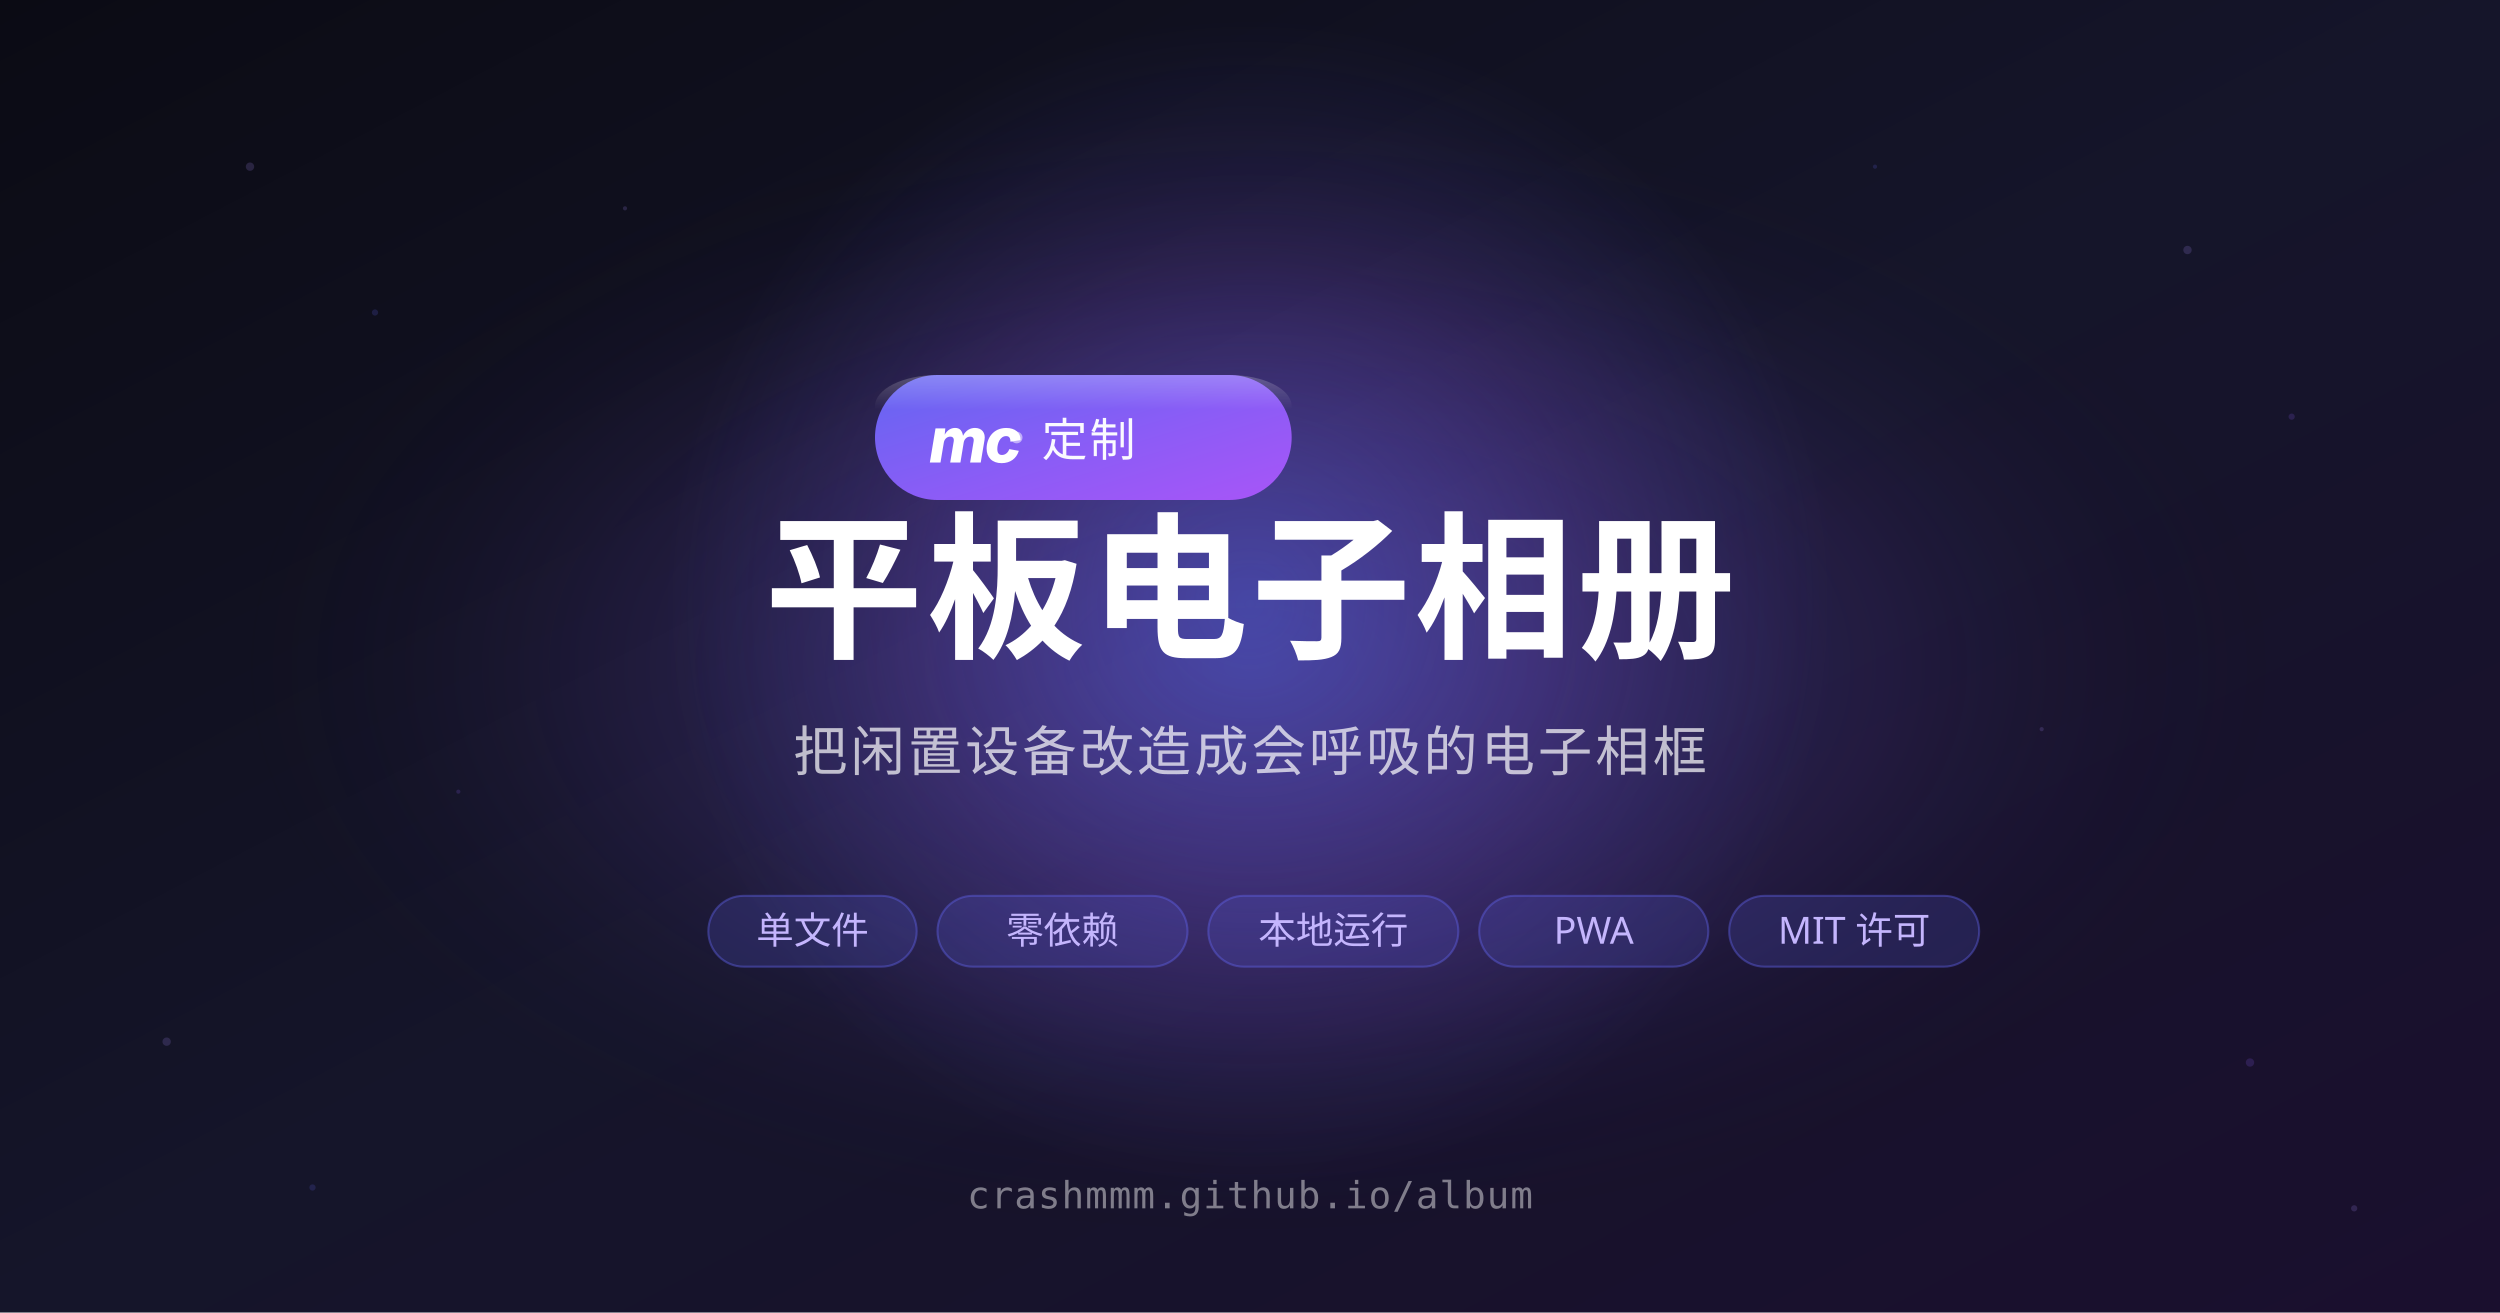
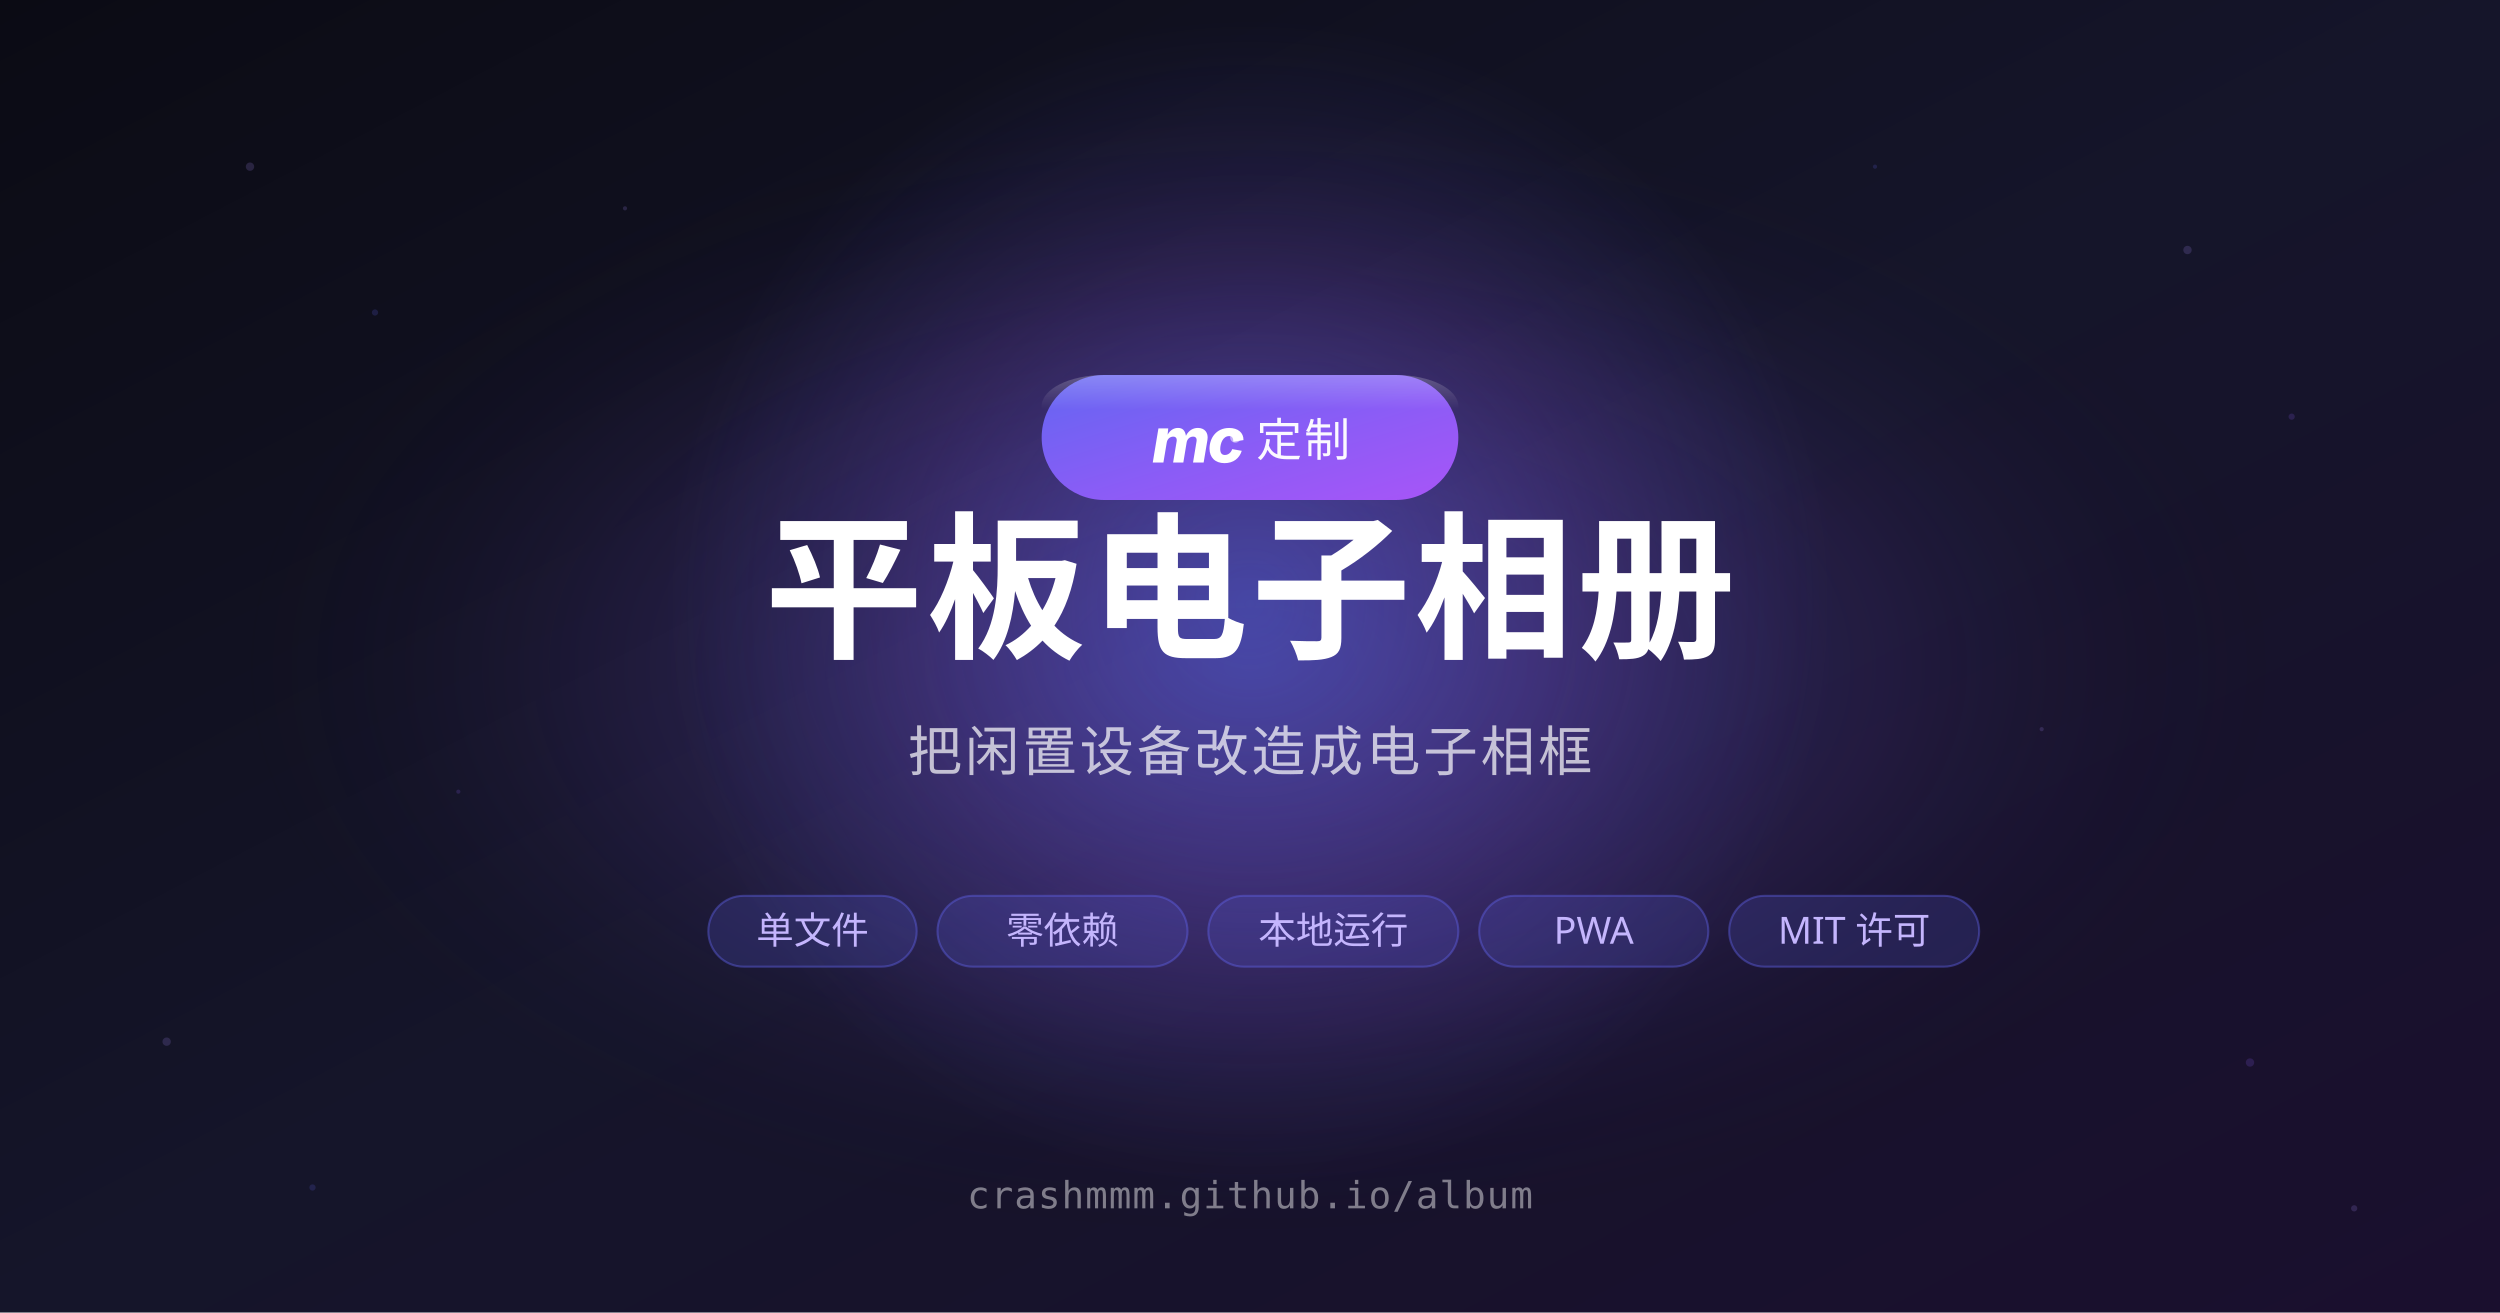
<svg xmlns="http://www.w3.org/2000/svg" width="1200" height="630" viewBox="0 0 1200 630">
  <defs>
    <linearGradient id="bg" x1="0%" y1="0%" x2="100%" y2="100%">
      <stop offset="0%" stop-color="#0b0b14" />
      <stop offset="50%" stop-color="#15152a" />
      <stop offset="100%" stop-color="#1a0f2e" />
    </linearGradient>
    <radialGradient id="glow" cx="50%" cy="50%" r="50%">
      <stop offset="0%" stop-color="#6366f1" stop-opacity="0.35" />
      <stop offset="60%" stop-color="#8b5cf6" stop-opacity="0.10" />
      <stop offset="100%" stop-color="#000000" stop-opacity="0" />
    </radialGradient>
    <linearGradient id="mc" x1="0%" y1="0%" x2="100%" y2="100%">
      <stop offset="0%" stop-color="#6366f1" />
      <stop offset="55%" stop-color="#8b5cf6" />
      <stop offset="100%" stop-color="#a855f7" />
    </linearGradient>
    <linearGradient id="shine" x1="0%" y1="0%" x2="0%" y2="100%">
      <stop offset="0%" stop-color="white" stop-opacity="0.22" />
      <stop offset="55%" stop-color="white" stop-opacity="0" />
    </linearGradient>
    <radialGradient id="blob" cx="50%" cy="50%" r="50%">
      <stop offset="0%" stop-color="#6366f1" stop-opacity="0.45" />
      <stop offset="60%" stop-color="#8b5cf6" stop-opacity="0.15" />
      <stop offset="100%" stop-color="#6366f1" stop-opacity="0" />
    </radialGradient>
  </defs>
  <rect width="1200" height="630" fill="url(#bg)" />
  <ellipse cx="600" cy="320" rx="500" ry="280" fill="url(#glow)" />
  <g opacity="0.18">
    <circle cx="120" cy="80" r="2" fill="#a78bfa" />
    <circle cx="180" cy="150" r="1.5" fill="#6366f1" />
    <circle cx="1050" cy="120" r="2" fill="#a78bfa" />
    <circle cx="1100" cy="200" r="1.5" fill="#8b5cf6" />
    <circle cx="80" cy="500" r="2" fill="#a78bfa" />
    <circle cx="150" cy="570" r="1.5" fill="#6366f1" />
    <circle cx="1080" cy="510" r="2" fill="#8b5cf6" />
    <circle cx="1130" cy="580" r="1.5" fill="#a78bfa" />
    <circle cx="300" cy="100" r="1" fill="#a78bfa" />
    <circle cx="900" cy="80" r="1" fill="#6366f1" />
    <circle cx="220" cy="380" r="1" fill="#8b5cf6" />
    <circle cx="980" cy="350" r="1" fill="#a78bfa" />
  </g>
  <g transform="translate(600, 290)">
    <circle cx="0" cy="0" r="280" fill="url(#blob)" />
-     <g transform="translate(-180, -110)">
+     <g transform="translate(-100, -110)">
      <rect x="0" y="0" width="200" height="60" rx="30" fill="url(#mc)" />
      <rect x="0" y="0" width="200" height="30" rx="30" fill="url(#shine)" />
-       <text x="26" y="42" font-family="-apple-system, BlinkMacSystemFont, Segoe UI, system-ui, sans-serif" font-size="30" font-weight="800" fill="white" letter-spacing="-1.2" font-style="italic">mc</text>
-       <circle cx="68" cy="30" r="2.8" fill="white" opacity="0.5" />
-       <text x="80" y="39" font-family="PingFang SC, Microsoft YaHei, system-ui, sans-serif" font-size="22" font-weight="500" fill="white" fill-opacity="0.96" letter-spacing="1">定制</text>
+       <g transform="translate(53, 0)">
+         <text x="0" y="42" font-family="-apple-system, BlinkMacSystemFont, Segoe UI, system-ui, sans-serif" font-size="30" font-weight="800" fill="white" letter-spacing="-1.2" font-style="italic">mc</text>
+         <circle cx="40" cy="30" r="2.5" fill="white" opacity="0.5" />
+         <text x="50" y="39" font-family="PingFang SC, Microsoft YaHei, system-ui, sans-serif" font-size="22" font-weight="500" fill="white" fill-opacity="0.96" letter-spacing="1">定制</text>
+       </g>
    </g>
    <text x="0" y="20" text-anchor="middle" font-family="PingFang SC, Microsoft YaHei, system-ui, sans-serif" font-size="76" font-weight="700" fill="white" letter-spacing="2">平板电子相册</text>
-     <text x="0" y="80" text-anchor="middle" font-family="PingFang SC, Microsoft YaHei, system-ui, sans-serif" font-size="26" font-weight="400" fill="rgba(255,255,255,0.7)" letter-spacing="1.5">把闲置设备改造成会呼吸的电子相框</text>
+     <text x="0" y="80" text-anchor="middle" font-family="PingFang SC, Microsoft YaHei, system-ui, sans-serif" font-size="26" font-weight="400" fill="rgba(255,255,255,0.7)" letter-spacing="1.5">把闲置设备改造成电子相框</text>
    <g transform="translate(-260, 140)" font-family="PingFang SC, system-ui, sans-serif" font-size="18" font-weight="500">
      <g>
        <rect x="0" y="0" width="100" height="34" rx="17" fill="rgba(99,102,241,0.18)" stroke="rgba(99,102,241,0.4)" stroke-width="1" />
        <text x="50" y="23" text-anchor="middle" fill="#c4b5fd">单文件</text>
      </g>
      <g transform="translate(110, 0)">
        <rect x="0" y="0" width="120" height="34" rx="17" fill="rgba(99,102,241,0.18)" stroke="rgba(99,102,241,0.4)" stroke-width="1" />
        <text x="60" y="23" text-anchor="middle" fill="#c4b5fd">零依赖</text>
      </g>
      <g transform="translate(240, 0)">
        <rect x="0" y="0" width="120" height="34" rx="17" fill="rgba(99,102,241,0.18)" stroke="rgba(99,102,241,0.4)" stroke-width="1" />
        <text x="60" y="23" text-anchor="middle" fill="#c4b5fd">本地运行</text>
      </g>
      <g transform="translate(370, 0)">
        <rect x="0" y="0" width="110" height="34" rx="17" fill="rgba(99,102,241,0.18)" stroke="rgba(99,102,241,0.4)" stroke-width="1" />
        <text x="55" y="23" text-anchor="middle" fill="#c4b5fd">PWA</text>
      </g>
      <g transform="translate(490, 0)">
        <rect x="0" y="0" width="120" height="34" rx="17" fill="rgba(99,102,241,0.18)" stroke="rgba(99,102,241,0.4)" stroke-width="1" />
        <text x="60" y="23" text-anchor="middle" fill="#c4b5fd">MIT 许可</text>
      </g>
    </g>
  </g>
  <text x="600" y="580" text-anchor="middle" font-family="ui-monospace, Menlo, Consolas, monospace" font-size="18" font-weight="500" fill="rgba(255,255,255,0.45)" letter-spacing="0.5">crashmmm.github.io/album</text>
</svg>
